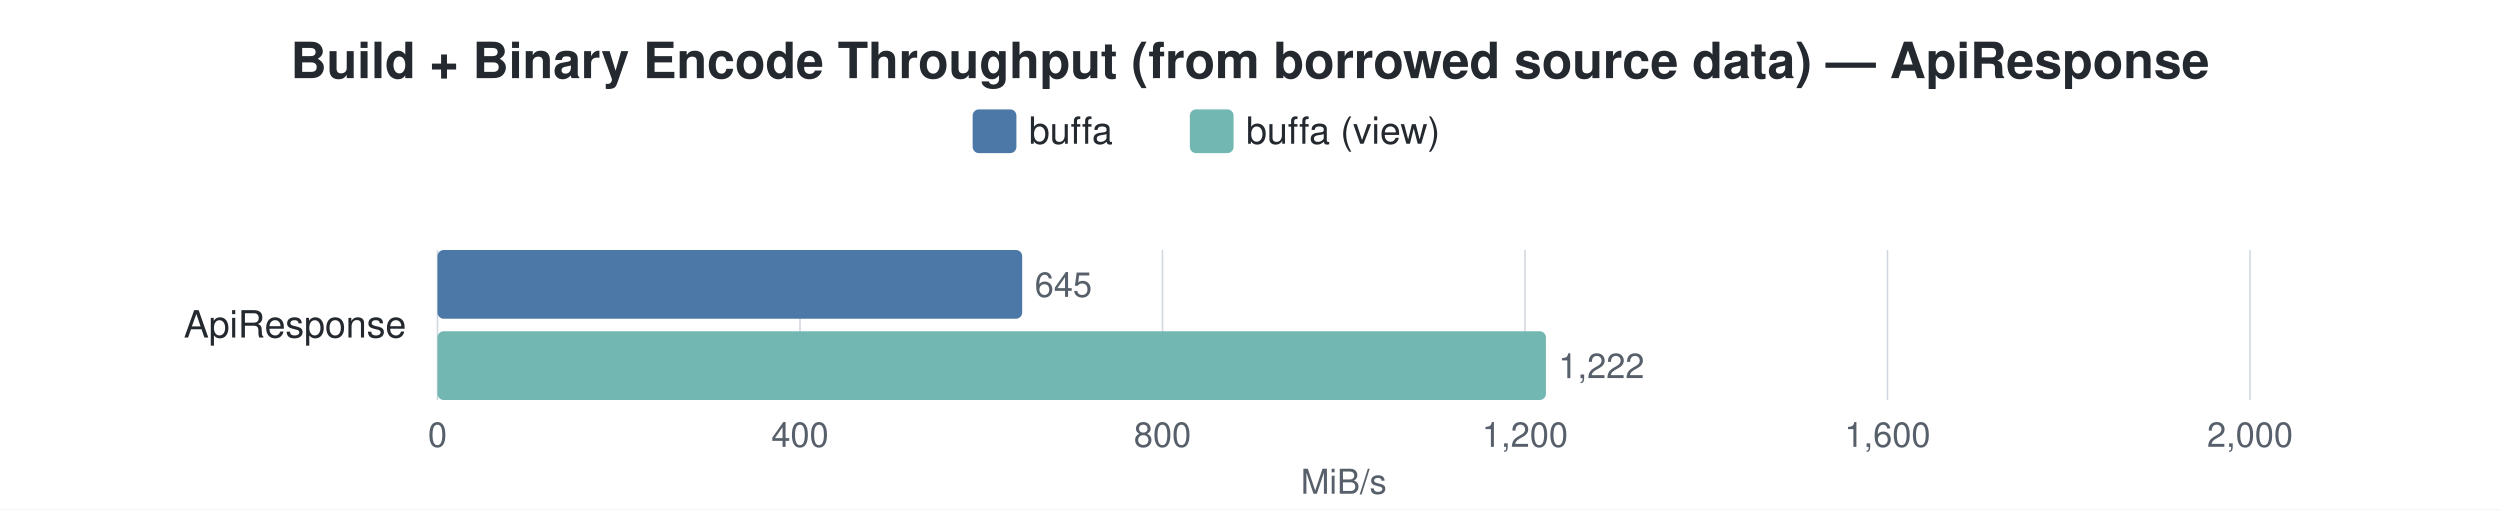
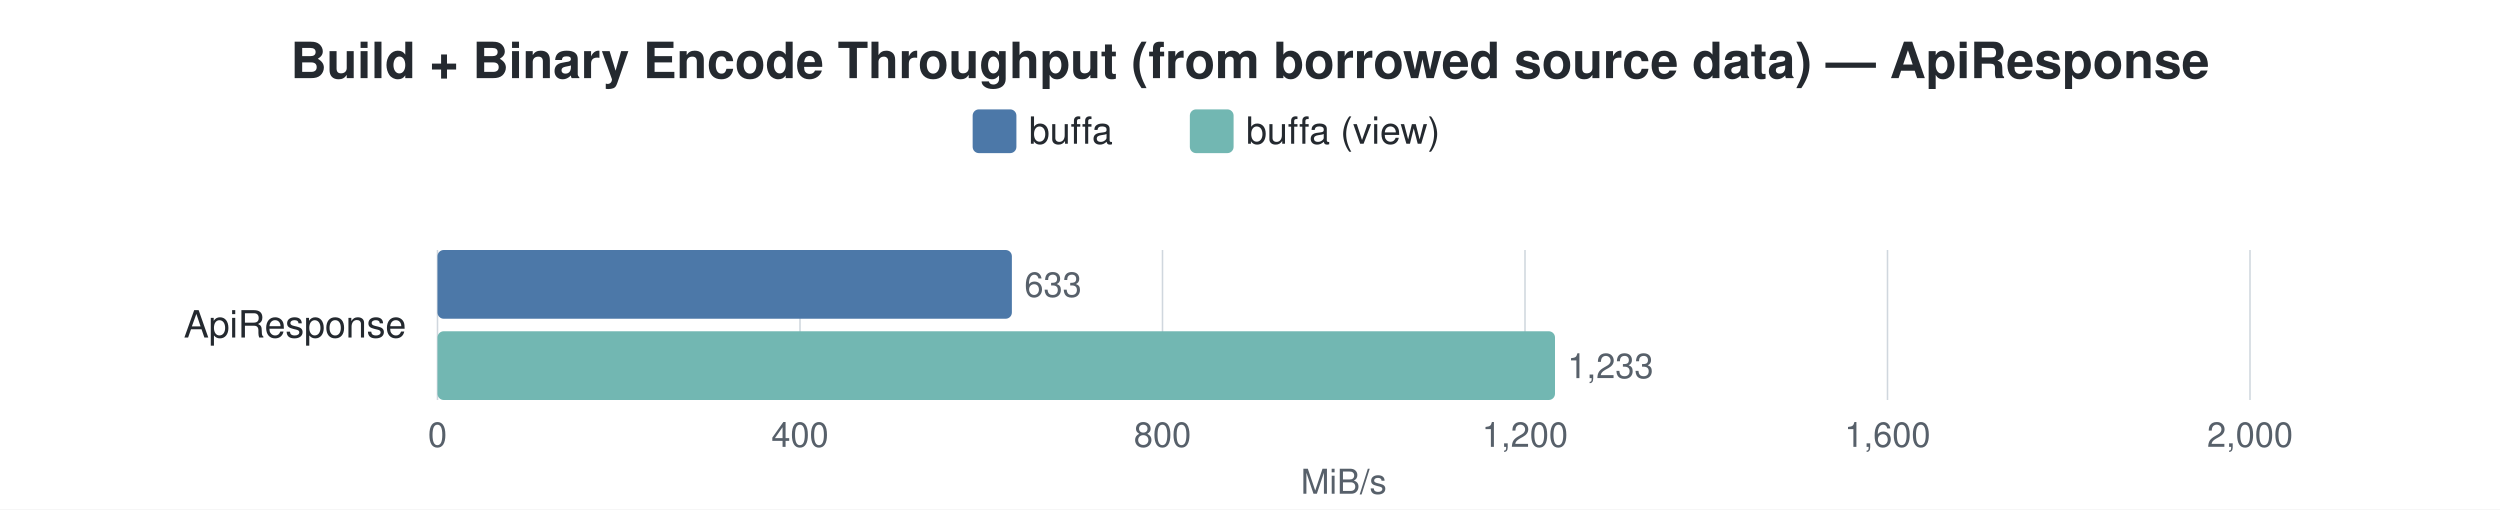
<svg xmlns="http://www.w3.org/2000/svg" width="800" height="163" viewBox="0 0 800 163">
  <style>
    text { font-family: -apple-system, BlinkMacSystemFont, "Segoe UI", Helvetica, Arial, sans-serif; }
    .title { font-size: 16px; font-weight: 600; fill: #24292f; }
    .label { font-size: 12px; fill: #24292f; }
    .value { font-size: 11px; fill: #57606a; }
    .axis-label { font-size: 11px; fill: #57606a; }
    .legend-text { font-size: 12px; fill: #24292f; }
    .grid { stroke: #d0d7de; stroke-width: 0.5; }
  </style>
  <rect width="100%" height="100%" fill="white" />
  <text x="400.0" y="25" text-anchor="middle" class="title">Build + Binary Encode Throughput (from borrowed source data) — ApiResponse</text>
  <rect x="311.25" y="35" width="14" height="14" rx="2" fill="#4C78A8" />
  <text x="329.25" y="46" class="legend-text">buffa</text>
  <rect x="380.75" y="35" width="14" height="14" rx="2" fill="#72B7B2" />
  <text x="398.75" y="46" class="legend-text">buffa (view)</text>
  <line x1="140.0" y1="80" x2="140.0" y2="128" class="grid" />
  <text x="140.0" y="143" text-anchor="middle" class="axis-label">0</text>
  <line x1="256.0" y1="80" x2="256.0" y2="128" class="grid" />
  <text x="256.0" y="143" text-anchor="middle" class="axis-label">400</text>
  <line x1="372.0" y1="80" x2="372.0" y2="128" class="grid" />
  <text x="372.0" y="143" text-anchor="middle" class="axis-label">800</text>
  <line x1="488.0" y1="80" x2="488.0" y2="128" class="grid" />
  <text x="488.0" y="143" text-anchor="middle" class="axis-label">1,200</text>
  <line x1="604.0" y1="80" x2="604.0" y2="128" class="grid" />
  <text x="604.0" y="143" text-anchor="middle" class="axis-label">1,600</text>
  <line x1="720.0" y1="80" x2="720.0" y2="128" class="grid" />
  <text x="720.0" y="143" text-anchor="middle" class="axis-label">2,000</text>
  <text x="430.0" y="158" text-anchor="middle" class="axis-label">MiB/s</text>
  <text x="130" y="108.0" text-anchor="end" class="label">ApiResponse</text>
-   <rect x="140" y="80.0" width="187.1" height="22" rx="2" fill="#4C78A8" />
-   <text x="331.1" y="95.0" class="value">645</text>
-   <rect x="140" y="106.0" width="354.7" height="22" rx="2" fill="#72B7B2" />
-   <text x="498.7" y="121.0" class="value">1,222</text>
+   <rect x="140" y="80.0" width="183.8" height="22" rx="2" fill="#4C78A8" />
+   <text x="327.8" y="95.0" class="value">633</text>
+   <rect x="140" y="106.0" width="357.6" height="22" rx="2" fill="#72B7B2" />
+   <text x="501.6" y="121.0" class="value">1,233</text>
</svg>
